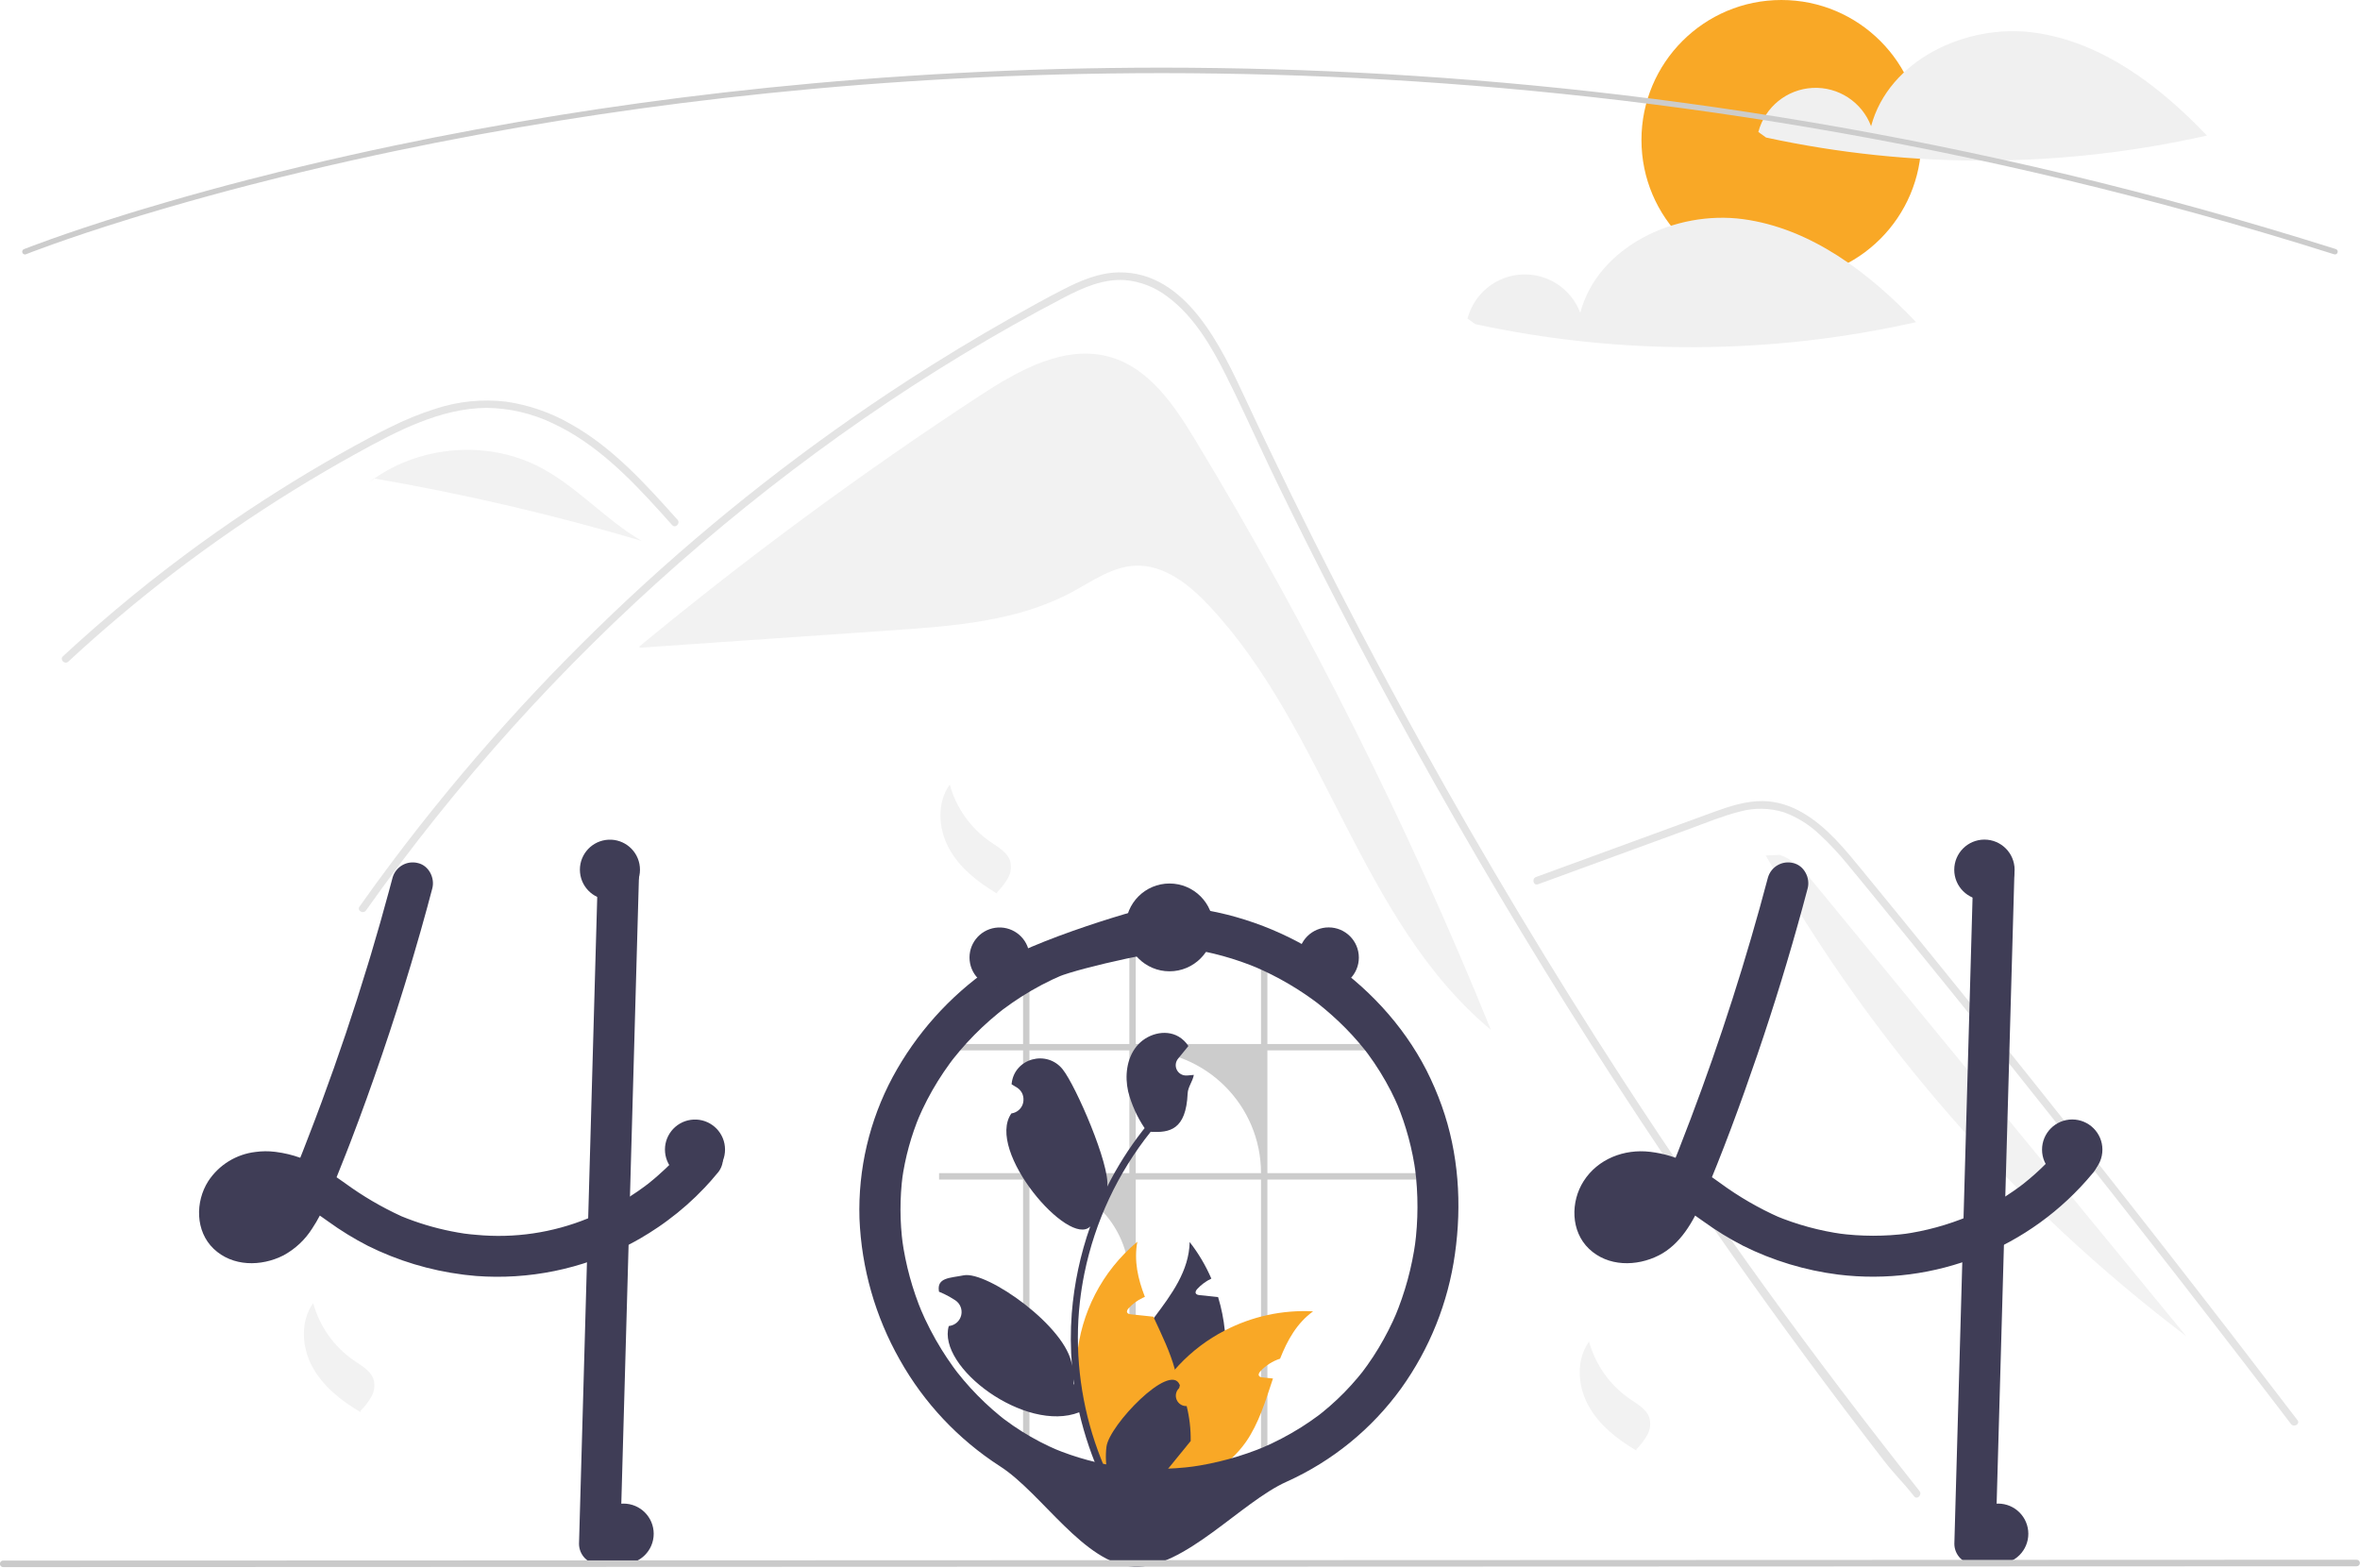
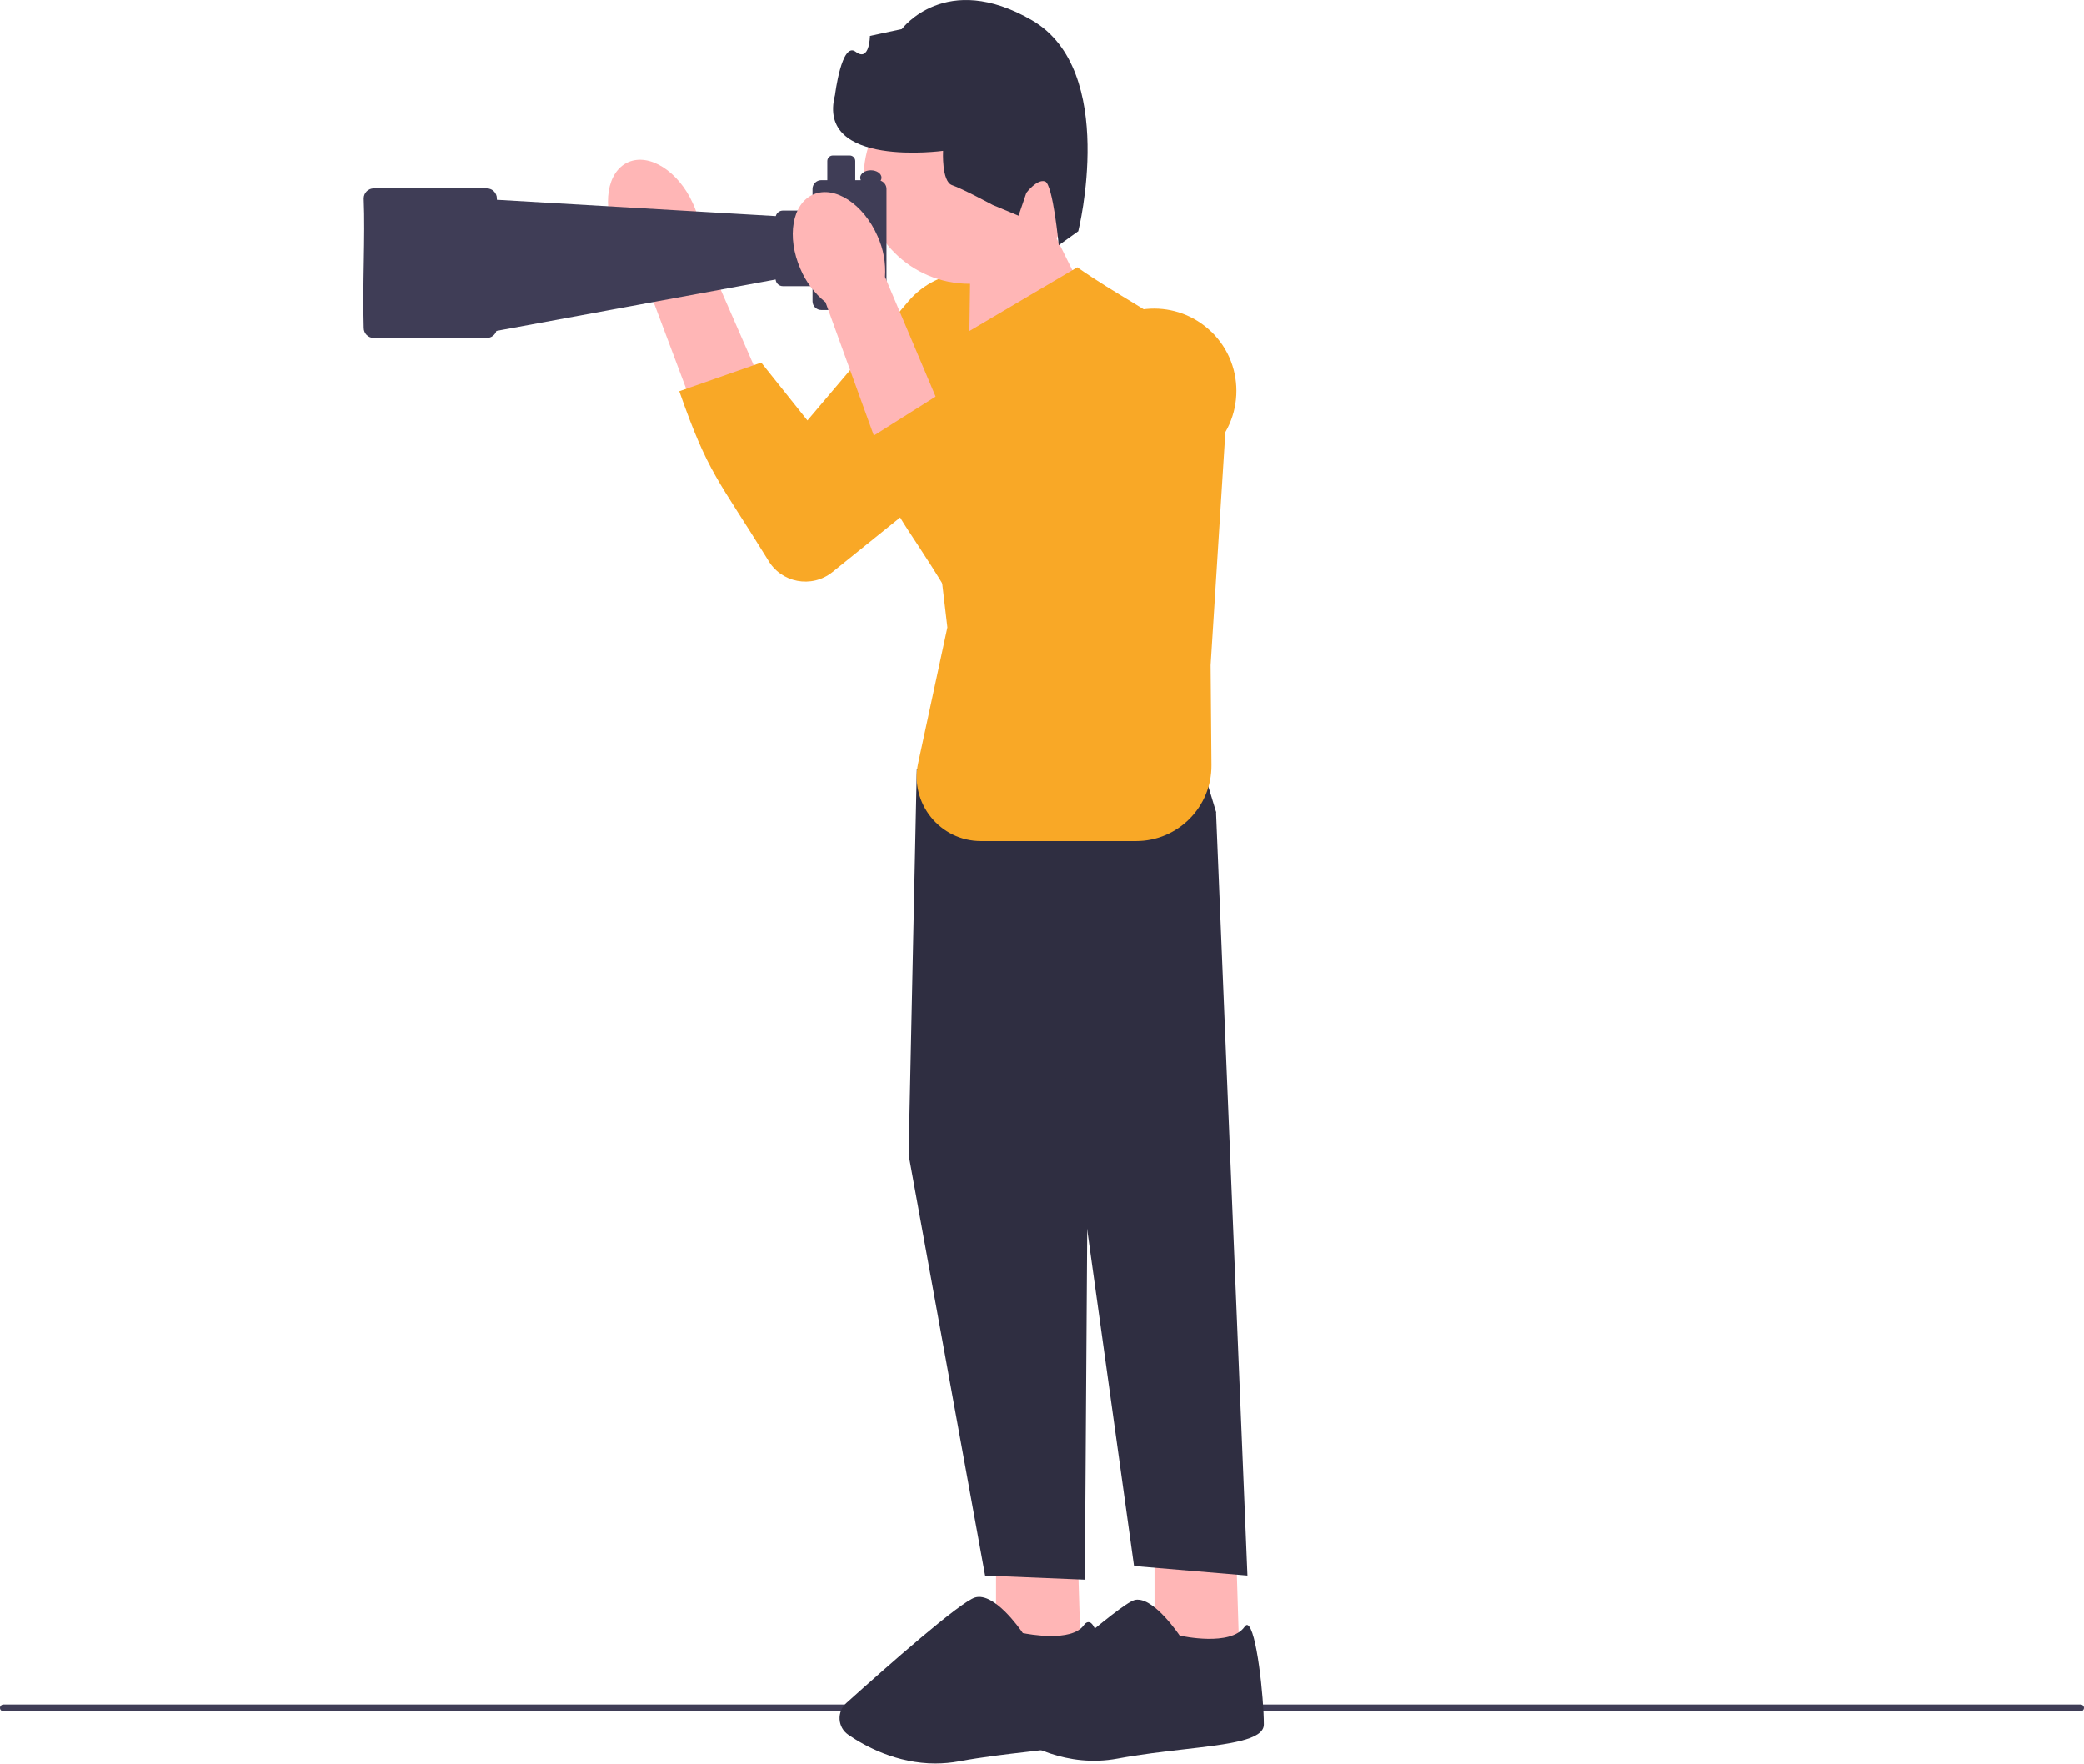
- <svg xmlns="http://www.w3.org/2000/svg" data-name="Layer 1" width="860.131" height="571.148" viewBox="0 0 860.131 571.148">
-   <path d="M605.67,324.953c-7.669-12.684-16.757-26.228-30.99-30.37-16.482-4.796-33.413,4.732-47.775,14.135a1392.157,1392.157,0,0,0-123.893,91.283l.043.492q46.226-3.188,92.451-6.376c22.265-1.535,45.296-3.283,64.972-13.816,7.467-3.997,14.745-9.336,23.206-9.708,10.512-.462,19.677,6.879,26.88,14.549,42.607,45.371,54.937,114.754,102.738,154.616A1516.995,1516.995,0,0,0,605.67,324.953Z" transform="translate(-169.9343 -164.426)" fill="#f2f2f2" />
-   <path d="M867.571,709.781c-4.712-5.95-6.637-7.343-11.285-13.348q-56.764-73.416-106.708-151.792-33.924-53.23-64.483-108.504-14.549-26.278-28.3-52.969-10.67-20.695-20.865-41.638c-1.944-3.988-3.832-7.994-5.711-12.009-4.428-9.442-8.773-18.93-13.439-28.244-5.317-10.616-11.789-21.745-21.553-28.877a29.405,29.405,0,0,0-15.319-5.895c-7.948-.513-15.282,2.769-22.176,6.353-50.439,26.301-97.659,59.276-140.37,96.798A730.778,730.778,0,0,0,303.322,496.247c-1.008,1.439-3.392.064-2.374-1.384q6.009-8.498,12.257-16.813A734.817,734.817,0,0,1,500.805,303.064q18.248-11.826,37.183-22.542c6.362-3.603,12.752-7.16,19.251-10.497,6.371-3.273,13.137-6.215,20.416-6.325,24.77-.385,37.595,27.667,46.405,46.542q4.153,8.911,8.406,17.766,16.075,33.621,33.387,66.628,10.685,20.379,21.837,40.52,34.707,62.718,73.779,122.897c34.506,53.143,68.737,100.089,108.046,149.785C870.596,709.213,868.662,711.175,867.571,709.781Z" transform="translate(-169.9343 -164.426)" fill="#e4e4e4" />
-   <path d="M414.916,355.804c-1.439-1.604-2.869-3.209-4.318-4.813-11.422-12.633-23.679-25.118-39.364-32.361a57.11,57.11,0,0,0-23.927-5.546c-8.562.028-16.932,2.273-24.843,5.418-3.74,1.494-7.398,3.19-11.001,4.996-4.116,2.072-8.159,4.281-12.183,6.509q-11.331,6.27-22.368,13.091-21.961,13.572-42.546,29.216-10.671,8.113-20.902,16.758-9.516,8.031-18.646,16.492c-1.302,1.201-3.245-.743-1.944-1.943,1.604-1.494,3.227-2.979,4.85-4.446q6.875-6.215,13.971-12.193,12.939-10.918,26.549-20.993,21.163-15.676,43.783-29.225,11.304-6.765,22.918-12.963c2.338-1.247,4.703-2.466,7.096-3.621a113.116,113.116,0,0,1,16.868-6.866,60.006,60.006,0,0,1,25.476-2.503,66.327,66.327,0,0,1,23.505,8.131c15.401,8.608,27.346,21.919,38.97,34.909C418.033,355.171,416.099,357.124,414.916,355.804Z" transform="translate(-169.9343 -164.426)" fill="#e4e4e4" />
-   <path d="M730.477,486.711l36.905-13.498,18.323-6.702c5.968-2.183,11.921-4.667,18.09-6.23a28.539,28.539,0,0,1,16.374.209,37.738,37.738,0,0,1,12.771,7.917,103.64,103.64,0,0,1,10.475,11.186c3.989,4.794,7.92,9.639,11.868,14.467q24.441,29.891,48.563,60.041,24.121,30.15,47.92,60.556,23.857,30.48,47.385,61.216,2.882,3.765,5.76,7.534c1.06,1.388,3.449.02,2.375-1.388Q983.582,650.974,959.549,620.184q-24.092-30.864-48.516-61.466-24.424-30.601-49.179-60.937-6.167-7.558-12.354-15.099c-3.48-4.241-6.92-8.527-10.736-12.474-7.005-7.245-15.758-13.648-26.234-13.822-6.16-.102-12.121,1.852-17.844,3.923-6.17,2.232-12.325,4.506-18.486,6.759l-37.163,13.592-9.291,3.398c-1.649.603-.937,3.262.731,2.652Z" transform="translate(-169.9343 -164.426)" fill="#e4e4e4" />
-   <path d="M366.377,334.526c-18.754-9.639-42.771-7.751-60.005,4.291a855.847,855.847,0,0,1,97.371,22.726C390.46,353.759,380.07,341.563,366.377,334.526Z" transform="translate(-169.9343 -164.426)" fill="#f2f2f2" />
-   <path d="M306.188,338.784l-3.61,2.935c1.221-1.027,2.491-1.99,3.795-2.901C306.311,338.807,306.249,338.795,306.188,338.784Z" transform="translate(-169.9343 -164.426)" fill="#f2f2f2" />
-   <path d="M831.549,486.846c-3.633-4.422-7.56-9.052-12.994-10.848l-5.073.2A575.436,575.436,0,0,0,966.749,651.418Q899.149,569.132,831.549,486.846Z" transform="translate(-169.9343 -164.426)" fill="#f2f2f2" />
-   <path d="M516.084,450.367A37.481,37.481,0,0,0,531.015,471.325c2.82,1.92,6.157,3.762,7.122,7.035a8.379,8.379,0,0,1-.874,6.15,24.884,24.884,0,0,1-3.861,5.041l-.137.512c-6.998-4.147-13.656-9.393-17.522-16.551s-4.406-16.539.341-23.145" transform="translate(-169.9343 -164.426)" fill="#f2f2f2" />
-   <path d="M749.084,653.367A37.481,37.481,0,0,0,764.015,674.325c2.82,1.92,6.157,3.762,7.122,7.035a8.379,8.379,0,0,1-.874,6.15,24.884,24.884,0,0,1-3.861,5.041l-.137.512c-6.998-4.147-13.656-9.393-17.522-16.551s-4.406-16.539.341-23.145" transform="translate(-169.9343 -164.426)" fill="#f2f2f2" />
-   <path d="M284.084,639.367A37.481,37.481,0,0,0,299.015,660.325c2.82,1.92,6.157,3.762,7.122,7.035a8.379,8.379,0,0,1-.874,6.15,24.884,24.884,0,0,1-3.861,5.041l-.137.512c-6.998-4.147-13.656-9.393-17.522-16.551s-4.406-16.539.341-23.145" transform="translate(-169.9343 -164.426)" fill="#f2f2f2" />
-   <circle cx="649.249" cy="51" r="51" fill="#f9a826" />
-   <path d="M911.219,176.296c-24.717-3.341-52.935,10.019-59.341,34.124a21.597,21.597,0,0,0-41.094,2.109l2.83,2.027a372.275,372.275,0,0,0,160.659-.726C957.079,195.76,935.935,179.637,911.219,176.296Z" transform="translate(-169.9343 -164.426)" fill="#f0f0f0" />
-   <path d="M805.219,244.296c-24.717-3.341-52.935,10.019-59.341,34.124a21.597,21.597,0,0,0-41.094,2.109l2.83,2.027a372.275,372.275,0,0,0,160.659-.726C851.079,263.76,829.935,247.637,805.219,244.296Z" transform="translate(-169.9343 -164.426)" fill="#f0f0f0" />
-   <path d="M1020.946,257.154a.982.982,0,0,1-.302-.047C756.237,173.489,523.199,184.424,374.264,208.321c-20.269,3.251-40.591,7.006-60.404,11.161-5.058,1.06-10.306,2.195-15.597,3.378-6.319,1.407-12.554,2.856-18.532,4.306q-3.873.917-7.595,1.849c-3.758.928-7.572,1.895-11.66,2.957-4.568,1.178-9.209,2.413-13.797,3.672a.442.442,0,0,1-.051.015l0.0.001c-5.183,1.415-10.338,2.871-15.323,4.325-2.698.779-5.304,1.548-7.799,2.307-.279.077-.526.151-.776.228l-.536.163c-.311.095-.617.188-.924.275l-.02.006 0.0.001-.812.252c-.968.293-1.912.579-2.841.864-24.545,7.566-38.038,12.949-38.171,13.002a1,1,0,1,1-.744-1.856c.134-.053,13.693-5.463,38.328-13.058.932-.286,1.879-.572,2.85-.866l.754-.234c.026-.01.052-.018.078-.025.305-.087.61-.18.919-.273l.537-.163c.268-.081.531-.161.801-.235,2.479-.754,5.093-1.524,7.798-2.307,4.987-1.455,10.147-2.911,15.334-4.328.016-.006.033-.01.049-.015v-.001c4.604-1.263,9.263-2.503,13.845-3.685,4.094-1.063,7.915-2.032,11.68-2.962q3.738-.93,7.609-1.853c5.985-1.451,12.233-2.902,18.563-4.312,5.299-1.184,10.556-2.322,15.622-3.383,19.843-4.162,40.198-7.923,60.497-11.179C523.096,182.415,756.467,171.463,1021.246,255.201a1.0 1,0,0,1-.301,1.953Z" transform="translate(-169.9343 -164.426)" fill="#ccc" />
-   <path d="M432.923,584.266a6.729,6.729,0,0,0-1.7-2.67,6.43,6.43,0,0,0-.92-.71c-2.61-1.74-6.51-2.13-8.99,0a5.81,5.81,0,0,0-.69.71q-1.11,1.365-2.28,2.67c-1.28,1.46-2.59,2.87-3.96,4.24-.39.38-.78.77-1.18,1.15-.23.23-.46.45-.69.67-.88.84-1.78,1.65-2.69,2.45-.48.43-.96.85-1.45,1.26-.73.61-1.46,1.22-2.2,1.81-.07.05-.14.1-.21.16-.02.01-.03.03-.05.04-.01,0-.02,0-.03.02a.179.179,0,0,0-.07.05c-.22.15-.37.25-.48.34.04-.02.08-.05.12-.07-.18.14-.37.28-.55.42-1.75,1.29-3.54,2.53-5.37,3.69a99.21,99.21,0,0,1-14.22,7.55c-.33.13-.67.27-1.01.4a85.97,85.97,0,0,1-40.85,6.02q-2.13-.165-4.26-.45c-1.64-.24-3.27-.53-4.89-.86a97.932,97.932,0,0,1-18.02-5.44,118.652,118.652,0,0,1-20.66-12.12c-1-.71-2.01-1.42-3.02-2.11,1.15-2.82,2.28-5.64,3.38-8.48.55-1.37,1.08-2.74,1.6-4.12,4.09-10.63,7.93-21.36,11.61-32.13q5.58-16.365,10.53-32.92.51-1.68.99-3.36,2.595-8.745,4.98-17.53c.15-.57.31-1.13.45-1.7q.69-2.52,1.35-5.04c1-3.79-1.26-8.32-5.24-9.23a7.634,7.634,0,0,0-9.22,5.24c-.43,1.62-.86,3.23-1.3,4.85q-3.165,11.745-6.66,23.41-.51,1.68-1.02,3.36-7.71,25.41-16.93,50.31-1.11,3.015-2.25,6.01c-.37.98-.74,1.96-1.12,2.94-.73,1.93-1.48,3.86-2.23,5.79-.43,1.13-.87,2.26-1.31,3.38-.29.71-.57,1.42-.85,2.12a41.809,41.809,0,0,0-8.81-2.12l-.48-.06a27.397,27.397,0,0,0-7.01.06,23.914,23.914,0,0,0-17.24,10.66c-4.77,7.51-4.71,18.25,1.98,24.63,6.89,6.57,17.32,6.52,25.43,2.41a28.351,28.351,0,0,0,10.52-9.86,50.569,50.569,0,0,0,2.74-4.65c.21.14.42.28.63.43.8.56,1.6,1.13,2.39,1.69a111.738,111.738,0,0,0,14.51,8.91,108.359,108.359,0,0,0,34.62,10.47c.27.03.53.07.8.1,1.33.17,2.67.3,4.01.41a103.782,103.782,0,0,0,55.58-11.36q2.175-1.125,4.31-2.36,3.315-1.92,6.48-4.08c1.15-.78,2.27-1.57,3.38-2.4a101.042,101.042,0,0,0,13.51-11.95q2.355-2.475,4.51-5.11a8.061,8.061,0,0,0,2.2-5.3A7.564,7.564,0,0,0,432.923,584.266Zm-165.59,23.82c.21-.15.42-.31.62-.47C267.893,607.766,267.603,607.936,267.333,608.086Zm3.21-3.23c-.23.26-.44.52-.67.78a23.366,23.366,0,0,1-2.25,2.2c-.11.1-.23.2-.35.29a.01.01,0,0,0-.01.01,3.804,3.804,0,0,0-.42.22q-.645.39-1.32.72a17.005,17.005,0,0,1-2.71.75,16.799,16.799,0,0,1-2.13.02h-.02a14.823,14.823,0,0,1-1.45-.4c-.24-.12-.47-.26-.7-.4-.09-.08-.17-.16-.22-.21a2.44,2.44,0,0,1-.27-.29.01.01,0,0,0-.01-.01c-.11-.2-.23-.4-.34-.6a.031.031,0,0,1-.01-.02c-.08-.25-.15-.51-.21-.77a12.511,12.511,0,0,1,.01-1.37,13.467,13.467,0,0,1,.54-1.88,11.068,11.068,0,0,1,.69-1.26c.02-.04.12-.2.23-.38.01-.01.01-.01.01-.02.15-.17.3-.35.46-.51.27-.3.56-.56.85-.83a18.022,18.022,0,0,1,1.75-1.01,19.481,19.481,0,0,1,2.93-.79,24.989,24.989,0,0,1,4.41.04,30.301,30.301,0,0,1,4.1,1.01,36.945,36.945,0,0,1-2.77,4.54C270.623,604.746,270.583,604.806,270.543,604.856Zm-11.12-3.29a2.18,2.18,0,0,1-.31.39A1.409,1.409,0,0,1,259.423,601.566Z" transform="translate(-169.9343 -164.426)" fill="#3f3d56" />
-   <path d="M402.863,482.136q-.135,4.71-.27,9.42-.285,10.455-.59,20.92-.315,11.775-.66,23.54-.165,6.075-.34,12.15-.465,16.365-.92,32.72c-.03,1.13-.07,2.25-.1,3.38q-.225,8.115-.45,16.23-.255,8.805-.5,17.61-.18,6.6-.37,13.21-1.35,47.895-2.7,95.79a7.648,7.648,0,0,1-7.5,7.5,7.561,7.561,0,0,1-7.5-7.5q.75-26.94,1.52-53.88.675-24.36,1.37-48.72.225-8.025.45-16.06.345-12.09.68-24.18c.03-1.13.07-2.25.1-3.38.02-.99.05-1.97.08-2.96q.66-23.475,1.32-46.96.27-9.24.52-18.49.3-10.545.6-21.08c.09-3.09.17-6.17.26-9.26a7.648,7.648,0,0,1,7.5-7.5A7.561,7.561,0,0,1,402.863,482.136Z" transform="translate(-169.9343 -164.426)" fill="#3f3d56" />
-   <path d="M814.291,484.217a893.238,893.238,0,0,1-28.161,87.941c-3.007,7.946-6.083,15.877-9.371,23.712l.756-1.792a54.583,54.583,0,0,1-5.59,10.612q-.229.321-.467.636,1.166-1.49.443-.589c-.254.301-.505.602-.768.895a23.664,23.664,0,0,1-2.249,2.203q-.301.258-.612.504l.938-.729c-.109.257-.873.597-1.111.743a18.254,18.254,0,0,1-2.405,1.219l1.792-.756a19.086,19.086,0,0,1-4.231,1.161l1.994-.268a17.021,17.021,0,0,1-4.298.046l1.994.268a14.002,14.002,0,0,1-3.405-.917l1.792.756a12.012,12.012,0,0,1-1.679-.896c-.271-.177-1.105-.809-.015.025,1.133.866.146.074-.088-.156-.194-.192-.37-.4-.56-.595-.882-.905.996,1.557.397.499a18.182,18.182,0,0,1-.878-1.637l.756,1.792a11.925,11.925,0,0,1-.728-2.651l.268,1.994a13.651,13.651,0,0,1-.003-3.405l-.268,1.994a15.964,15.964,0,0,1,.995-3.68l-.756,1.792a16.729,16.729,0,0,1,1.178-2.298,6.729,6.729,0,0,1,.729-1.071c.049.016-1.269,1.513-.569.757.183-.198.354-.406.539-.602.296-.314.614-.601.926-.898,1.045-.994-1.462.966-.257.179a19.049,19.049,0,0,1,2.749-1.499l-1.792.756a20.311,20.311,0,0,1,4.995-1.34l-1.994.268a25.628,25.628,0,0,1,6.461.076l-1.994-.268a33.211,33.211,0,0,1,7.892,2.22l-1.792-.756c5.39,2.314,10.163,5.749,14.928,9.118a111.95,111.95,0,0,0,14.506,8.906,108.388,108.388,0,0,0,34.622,10.474,103.933,103.933,0,0,0,92.586-36.752,8.078,8.078,0,0,0,2.197-5.303,7.632,7.632,0,0,0-2.197-5.303c-2.752-2.526-7.949-3.239-10.607,0a95.636,95.636,0,0,1-8.107,8.727q-2.017,1.914-4.142,3.71-1.214,1.026-2.461,2.011c-.393.311-1.619,1.138.263-.197-.431.306-.845.64-1.271.955a99.269,99.269,0,0,1-20.332,11.565l1.792-.756a96.836,96.836,0,0,1-24.171,6.622l1.994-.268a97.643,97.643,0,0,1-25.754-.038l1.994.268a99.8,99.8,0,0,1-24.857-6.77l1.792.756a116.025,116.025,0,0,1-21.736-12.591,86.877,86.877,0,0,0-11.113-6.994,42.824,42.824,0,0,0-14.438-4.389c-9.439-1.111-19.057,2.566-24.246,10.72-4.776,7.505-4.714,18.244,1.974,24.625,6.888,6.572,17.318,6.517,25.436,2.406,7.817-3.959,12.513-12.185,15.815-19.942,7.431-17.455,14.01-35.314,20.14-53.263q9.097-26.637,16.499-53.813.917-3.366,1.807-6.739c1.001-3.789-1.261-8.32-5.238-9.226a7.633,7.633,0,0,0-9.226,5.238Z" transform="translate(-169.9343 -164.426)" fill="#3f3d56" />
-   <path d="M889.124,482.136l-2.7,95.793-2.685,95.294-1.518,53.884a7.565,7.565,0,0,0,7.5,7.5,7.649,7.649,0,0,0,7.5-7.5l2.7-95.793,2.685-95.294,1.518-53.884a7.565,7.565,0,0,0-7.5-7.5,7.649,7.649,0,0,0-7.5,7.5Z" transform="translate(-169.9343 -164.426)" fill="#3f3d56" />
-   <path d="M629.526,700.361h2.329V594.319h54.329v-2.323H631.855V547.252H673.81q-.923-1.173-1.899-2.317H631.855V515.382c-.77-.328-1.547-.645-2.329-.944V544.935h-45.652V507.07c-.782.036-1.553.09-2.329.155v37.71h-36.42V516.684c-.782.346-1.553.711-2.317,1.093V544.935h-30.616v2.317h30.616v44.744h-30.616v2.323h30.616V700.361h2.317V594.319a36.413,36.413,0,0,1,36.42,36.42v69.622h2.329V594.319h45.652Zm-84.401-108.365V547.252h36.42v44.744Zm38.749,0V547.252h.914a44.741,44.741,0,0,1,44.738,44.744Z" transform="translate(-169.9343 -164.426)" opacity="0.2" />
-   <path d="M615.303,668.566a63.059,63.059,0,0,1-20.05,33.7c-.74.64-1.48,1.26-2.25,1.87q-2.805.255-5.57.52c-1.53.14-3.04.29-4.54.43l-.27.03-.19-1.64-.76-6.64a37.623,37.623,0,0,1-3.3-32.44c2.64-7.12,7.42-13.41,12.12-19.65,6.49-8.62,12.8-17.14,13.03-27.65a60.544,60.544,0,0,1,7.9,13.33,16.432,16.432,0,0,0-5.12,3.77c-.41.45-.82,1.08-.54,1.62.24.46.84.57,1.36.63,1.25.13,2.51.26,3.76.39,1,.11,2,.21,3,.32a63.99,63.99,0,0,1,2.45,12.18A61.189,61.189,0,0,1,615.303,668.566Z" transform="translate(-169.9343 -164.426)" fill="#3f3d56" />
-   <path d="M648.503,642.356c-5.9,4.29-9.35,10.46-12.03,17.26a16.628,16.628,0,0,0-7.17,4.58c-.41.45-.82,1.08-.54,1.62.24.46.84.57,1.36.63,1.25.13,2.51.26,3.76.39-2.68,8.04-5.14,16.36-9.88,23.15a36.989,36.989,0,0,1-12.03,10.91,38.492,38.492,0,0,1-4.02,1.99q-7.62.585-14.95,1.25-2.805.255-5.57.52c-1.53.14-3.04.29-4.54.43q-.015-.825,0-1.65a63.304,63.304,0,0,1,15.25-39.86c.45-.52.91-1.03,1.38-1.54a61.792,61.792,0,0,1,16.81-12.7A62.654,62.654,0,0,1,648.503,642.356Z" transform="translate(-169.9343 -164.426)" fill="#f9a826" />
-   <path d="M589.163,699.526l-1.15,3.4-.58,1.73c-1.53.14-3.04.29-4.54.43l-.27.03c-1.66.17-3.31.34-4.96.51-.43-.5-.86-1.01-1.28-1.53a62.03,62.03,0,0,1,8.07-87.11c-1.32,6.91.22,13.53,2.75,20.1-.27.11-.53.22-.78.34a16.432,16.432,0,0,0-5.12,3.77c-.41.45-.82,1.08-.54,1.62.24.46.84.57,1.36.63,1.25.13,2.51.26,3.76.39,1,.11,2,.21,3,.32q.705.075,1.41.15c.07.15.13.29.2.44,2.85,6.18,5.92,12.39,7.65,18.83a43.666,43.666,0,0,1,1.02,4.91A37.604,37.604,0,0,1,589.163,699.526Z" transform="translate(-169.9343 -164.426)" fill="#f9a826" />
-   <path d="M689.821,554.487c-8.609-16.792-21.946-30.921-37.632-41.304a114.237,114.237,0,0,0-52.563-18.38q-3.69-.335-7.399-.393c-2.921-.044-46.866,12.632-61.587,22.982a114.295,114.295,0,0,0-35.333,39.527,102.5,102.5,0,0,0-12.126,51.633,113.564,113.564,0,0,0,14.703,51.476,110.475,110.475,0,0,0,36.444,38.746C549.667,708.561,565.074,734.51,583.183,735.426c18.246.923,39.054-23.555,55.695-30.987a104.425,104.425,0,0,0,41.726-34.005,110.25,110.25,0,0,0,19.599-48.948c2.574-18.083,1.374-36.733-4.801-54.016a111.86,111.86,0,0,0-5.58-12.983c-1.78-3.505-6.996-4.796-10.261-2.691a7.68,7.68,0,0,0-2.691,10.261q1.568,3.088,2.915,6.278l-.756-1.792a101.151,101.151,0,0,1,6.876,25.538l-.268-1.994a109.229,109.229,0,0,1-.066,28.683l.268-1.994a109.734,109.734,0,0,1-7.555,27.674l.756-1.792a104.212,104.212,0,0,1-6.672,13.098q-1.923,3.186-4.081,6.222c-.632.888-1.283,1.761-1.939,2.631-.856,1.136,1.167-1.483.282-.369-.151.19-.3.38-.452.569q-.681.852-1.382,1.688a93.613,93.613,0,0,1-10.176,10.384q-1.366,1.192-2.778,2.331c-.469.378-.932.773-1.421,1.125.019-.013,1.58-1.199.656-.511-.29.216-.579.436-.87.652q-2.91,2.156-5.974,4.092a103.485,103.485,0,0,1-14.756,7.713l1.792-.756a109.215,109.215,0,0,1-27.597,7.552l1.994-.268a108.154,108.154,0,0,1-28.589.051l1.994.268a99.835,99.835,0,0,1-25.095-6.784l1.792.756a93.643,93.643,0,0,1-13.416-6.991q-3.174-2-6.184-4.247c-.286-.214-.57-.43-.855-.645-.915-.691.658.51.67.518a19.169,19.169,0,0,1-1.535-1.225q-1.454-1.184-2.861-2.422a101.989,101.989,0,0,1-10.493-10.709q-1.213-1.434-2.374-2.911c-.335-.426-.947-1.29.404.529-.178-.239-.362-.474-.542-.712q-.647-.858-1.276-1.728-2.203-3.048-4.188-6.246a109.29,109.29,0,0,1-7.805-15.108l.756,1.792a106.588,106.588,0,0,1-7.34-26.837l.268,1.994a97.866,97.866,0,0,1-.048-25.636l-.268,1.994A94.673,94.673,0,0,1,505.276,570.55l-.756,1.792a101.557,101.557,0,0,1,7.195-13.856q2.066-3.323,4.378-6.485.525-.718,1.062-1.428c.324-.428,1.215-1.493-.305.388.149-.184.293-.374.439-.56q1.269-1.608,2.6-3.165A107.402,107.402,0,0,1,530.772,536.215q1.474-1.292,2.995-2.529.691-.562,1.391-1.113c.187-.147.376-.291.562-.439-1.997,1.59-.555.433-.102.093q3.134-2.348,6.435-4.461a103.644,103.644,0,0,1,15.387-8.108l-1.792.756c7.76-3.258,42.141-10.949,48.394-10.11l-1.994-.268A106.225,106.225,0,0,1,628.768,517.419l-1.792-.756a110.313,110.313,0,0,1,12.6,6.329q3.043,1.784,5.967,3.763,1.384.937,2.738,1.915.677.489,1.346.989c.248.185.494.373.741.558,1.039.779-1.431-1.128-.342-.267a110.843,110.843,0,0,1,10.368,9.253q2.401,2.445,4.637,5.045,1.147,1.334,2.246,2.708c.364.455,1.605,2.101.084.085.372.493.747.982,1.114,1.479a97.977,97.977,0,0,1,8.392,13.538c1.793,3.498,6.987,4.802,10.261,2.691A7.677,7.677,0,0,0,689.821,554.487Z" transform="translate(-169.9343 -164.426)" fill="#3f3d56" />
-   <path d="M602.431,676.882a3.78,3.78,0,0,1-2.739-6.551c.095-.379.164-.651.259-1.03q-.051-.124-.103-.247c-3.48-8.298-25.685,14.833-26.645,22.632a30.029,30.029,0,0,0,.527,10.328A120.392,120.392,0,0,1,562.778,652.01a116.202,116.202,0,0,1,.721-12.963q.597-5.293,1.657-10.511a121.787,121.787,0,0,1,24.151-51.616c6.874.384,12.898-.663,13.48-13.985.103-2.37,1.861-4.422,2.248-6.756-.656.086-1.323.14-1.979.183-.204.011-.42.021-.624.032l-.077.003a3.745,3.745,0,0,1-3.076-6.101q.425-.523.851-1.046c.43-.538.871-1.065,1.302-1.603a1.865,1.865,0,0,0,.14-.161c.495-.613.99-1.216,1.485-1.829a10.829,10.829,0,0,0-3.55-3.432c-4.959-2.905-11.801-.893-15.384,3.593-3.593,4.486-4.271,10.779-3.023,16.384a43.398,43.398,0,0,0,6.003,13.383c-.269.344-.549.678-.818,1.022a122.574,122.574,0,0,0-12.794,20.268c1.016-7.939-11.412-36.608-16.218-42.681-5.773-7.294-17.611-4.111-18.628,5.136q-.015.134-.029.268,1.071.604,2.096,1.282a5.127,5.127,0,0,1-2.067,9.33l-.105.016c-9.556,13.644,21.077,49.155,28.745,41.181a125.11,125.11,0,0,0-6.734,31.693,118.664,118.664,0,0,0,.086,19.16l-.032-.226C558.902,648.154,529.674,627.514,521.139,629.233c-4.917.99-9.76.765-9.013,5.725q.018.119.036.237a34.442,34.442,0,0,1,3.862,1.861q1.071.604,2.096,1.282a5.127,5.127,0,0,1-2.067,9.33l-.105.016c-.075.011-.14.022-.215.032-4.35,14.966,27.907,39.12,47.518,31.435h.011a125.075,125.075,0,0,0,8.402,24.528H601.679c.108-.334.204-.678.301-1.011a34.102,34.102,0,0,1-8.305-.495c2.227-2.733,4.454-5.487,6.681-8.219a1.861,1.861,0,0,0,.14-.161c1.13-1.398,2.27-2.786,3.399-4.185l.001-.002a49.952,49.952,0,0,0-1.464-12.725Zm-34.371-67.613.016-.021-.016.043Zm-6.648,59.932-.258-.581c.011-.42.011-.839,0-1.269,0-.118-.021-.237-.021-.355.097.742.183,1.485.29,2.227Z" transform="translate(-169.9343 -164.426)" fill="#3f3d56" />
-   <circle cx="95.249" cy="439" r="11" fill="#3f3d56" />
-   <circle cx="227.249" cy="559" r="11" fill="#3f3d56" />
-   <circle cx="728.249" cy="559" r="11" fill="#3f3d56" />
-   <circle cx="755.249" cy="419" r="11" fill="#3f3d56" />
-   <circle cx="723.249" cy="317" r="11" fill="#3f3d56" />
-   <path d="M434.183,583.426a10.949,10.949,0,1,1-.21-2.16A10.992,10.992,0,0,1,434.183,583.426Z" transform="translate(-169.9343 -164.426)" fill="#3f3d56" />
-   <circle cx="484.249" cy="349" r="11" fill="#3f3d56" />
-   <path d="M545.183,513.426a10.949,10.949,0,1,1-.21-2.16A10.992,10.992,0,0,1,545.183,513.426Z" transform="translate(-169.9343 -164.426)" fill="#3f3d56" />
-   <path d="M403.183,481.426a10.949,10.949,0,1,1-.21-2.16A10.992,10.992,0,0,1,403.183,481.426Z" transform="translate(-169.9343 -164.426)" fill="#3f3d56" />
-   <circle cx="599.249" cy="443" r="11" fill="#3f3d56" />
-   <circle cx="426.249" cy="338" r="16" fill="#3f3d56" />
-   <path d="M1028.875,735.267l-857.75.307a1.191,1.191,0,1,1,0-2.381l857.75-.307a1.191,1.191,0,0,1,0,2.381Z" transform="translate(-169.9343 -164.426)" fill="#cacaca" />
+ <svg xmlns="http://www.w3.org/2000/svg" width="731.67" height="619.119" viewBox="0 0 731.67 619.119">
+   <path d="m0,599.599c0,.66.53,1.19,1.19,1.19h729.29c.66,0,1.19-.53,1.19-1.19s-.53-1.19-1.19-1.19H1.19c-.66,0-1.19.53-1.19,1.19Z" fill="#3f3d56" />
+   <polygon points="405.33 539.699 405.33 579.029 435.07 579.989 433.83 539.699 405.33 539.699" fill="#ffb6b6" />
+   <path d="m399.45,561.579c-.4,0-.8.05-1.18.16-5.37,1.53-36.43,29.27-45.82,37.73-1.16,1.05-1.78,2.54-1.69,4.1.08,1.55.86,2.96,2.12,3.87,7.12,5.13,21.72,13.25,39.42,9.97,8.14-1.51,16.36-2.46,23.62-3.29,15.53-1.79,27.79-3.21,27.79-8.7,0-9.33-2.56-33.9-5.78-34.93-.29-.09-.63.14-1.02.68-4.92,6.89-21.84,3.23-22.56,3.07l-.19-.04-.11-.16c-.09-.13-8.37-12.44-14.6-12.44h0v-.02h0v0Z" fill="#2f2e41" />
+   <polygon points="349.7 539.699 349.7 579.029 379.43 579.989 378.19 539.699 349.7 539.699" fill="#ffb6b6" />
+   <polygon points="337.71 258.169 321.88 270.159 319 405.409 345.86 553.129 380.87 554.569 381.83 413.559 426.92 285.029 417.8 254.809 337.71 258.169" fill="#2f2e41" />
+   <polygon points="411.57 281.189 426.92 285.029 437.95 553.129 398.14 549.769 371.76 360.319 411.57 281.189" fill="#2f2e41" />
+   <path d="m328.47,619.119c-13.65,0-24.73-6.03-30.65-10.1-1.79-1.23-2.9-3.18-3.04-5.35-.14-2.19.71-4.29,2.34-5.76,14.7-13.22,40.12-35.62,45.25-37.09,6.65-1.91,15.58,10.81,16.73,12.5,1.86.38,17.09,3.29,21.38-2.73.82-1.15,1.59-1.2,2.09-1.04,4.59,1.47,6.45,31.03,6.45,35.85,0,6.35-12.01,7.74-28.64,9.66-7.24.84-15.44,1.78-23.55,3.28-2.88.53-5.67.77-8.37.77h0l.01.01Z" fill="#2f2e41" />
+   <path id="uuid-bcebe549-af57-499c-bd7d-dc350147856d-690" d="m216.29,83.179c-5.08-11.22-3.17-22.98,4.27-26.25s17.59,3.18,22.67,14.41c2.09,4.46,3.05,9.36,2.78,14.29l20.9,47.84-23.58,9.46-18.1-48.16c-3.9-3.1-6.97-7.07-8.94-11.58h0s0-.01,0-.01Z" fill="#ffb6b6" />
+   <path d="m360.76,103.489h0c12.74,12.02,11.95,32.52-1.69,43.51l-66.8,53.82c-7.29,5.87-18.11,3.8-22.71-4.36-17.55-28.42-20.86-29.98-31.07-59.1l28.77-10.06,16.22,20.31,35.42-41.78c10.7-12.63,29.81-13.69,41.85-2.34h0l.01-0Z" fill="#f9a826" />
+   <polygon points="370.6 82.989 381.52 104.999 340.23 124.939 340.73 89.649 370.6 82.989" fill="#ffb6b6" />
+   <circle cx="340.37" cy="62.479" r="37.16" fill="#ffb6b6" />
+   <path d="m340.12,116.359l38.1-22.51h0c27.94,19.6,51.21,24.18,51.95,58.3l-5.15,81.39.3,35.05c.13,14.72-11.77,26.71-26.48,26.71h-54.4c-14.4,0-25.12-13.28-22.09-27.36l10.27-47.69-10.97-92.94,18.47-10.97h0v.02h0v0-0Z" fill="#f9a826" />
+   <path d="m127.69,69.659c0-1.95,1.58-3.52,3.52-3.52h39.71c1.95,0,3.52,1.58,3.52,3.52v.48l97.93,5.73c.28-1.11,1.28-1.94,2.49-1.94h10.41v-7.61c0-1.7,1.38-3.07,3.07-3.07h2.12v-6.72c0-1.07.87-1.94,1.94-1.94h5.93c1.07,0,1.94.87,1.94,1.94v6.72h1.95c-.14-.27-.22-.56-.22-.87,0-1.43,1.68-2.6,3.75-2.6s3.75,1.16,3.75,2.6c0,.37-.12.73-.32,1.05,1.19.42,2.06,1.55,2.06,2.89v39.46c0,1.7-1.38,3.07-3.07,3.07h-19.83c-1.7,0-3.07-1.38-3.07-3.07v-5.3h-10.41c-1.34,0-2.43-1.03-2.55-2.34l-98.03,18.05c-.45,1.43-1.78,2.47-3.36,2.47h-39.71c-1.95,0-3.52-1.58-3.52-3.52-.47-16.1.57-31.39,0-45.48,0,0-0,0-0,0Z" fill="#3f3d56" />
+   <path id="uuid-56498841-4b1e-4105-a308-6339b9438744-691" d="m281.03,94.439c-4.95-11.28-2.9-23.01,4.58-26.2,7.48-3.18,17.55,3.38,22.5,14.67,2.04,4.48,2.94,9.39,2.61,14.32l20.34,48.08-23.69,9.19-17.54-48.37c-3.87-3.14-6.89-7.15-8.8-11.69h0Z" fill="#ffb6b6" />
+   <path d="m425.25,116.439h0c12.6,12.17,11.56,32.66-2.2,43.49l-67.42,53.03c-7.36,5.79-18.15,3.59-22.66-4.62-17.22-28.62-18.61-24.73-28.48-53.97l26.55-16.74,16.42,22.03,35.9-41.36c10.85-12.5,29.97-13.34,41.88-1.85h.01s0-.01,0-.01Z" fill="#f9a826" />
+   <path d="m378.58,81.169l-6.87,4.92s-2.02-21.45-4.81-22.4-6.55,3.99-6.55,3.99l-2.75,8.05-9.09-3.79s-10.52-5.67-14.24-6.94-3.16-12.05-3.16-12.05c0,0-44.64,6.11-37.94-19.62,0,0,2.31-18.93,7.25-15.17s5.01-5.56,5.01-5.56l11.2-2.41s15.37-20.7,45.69-3.09c30.32,17.61,16.25,74.05,16.25,74.05h0v.02s.01,0,.01,0Z" fill="#2f2e41" />
</svg>
